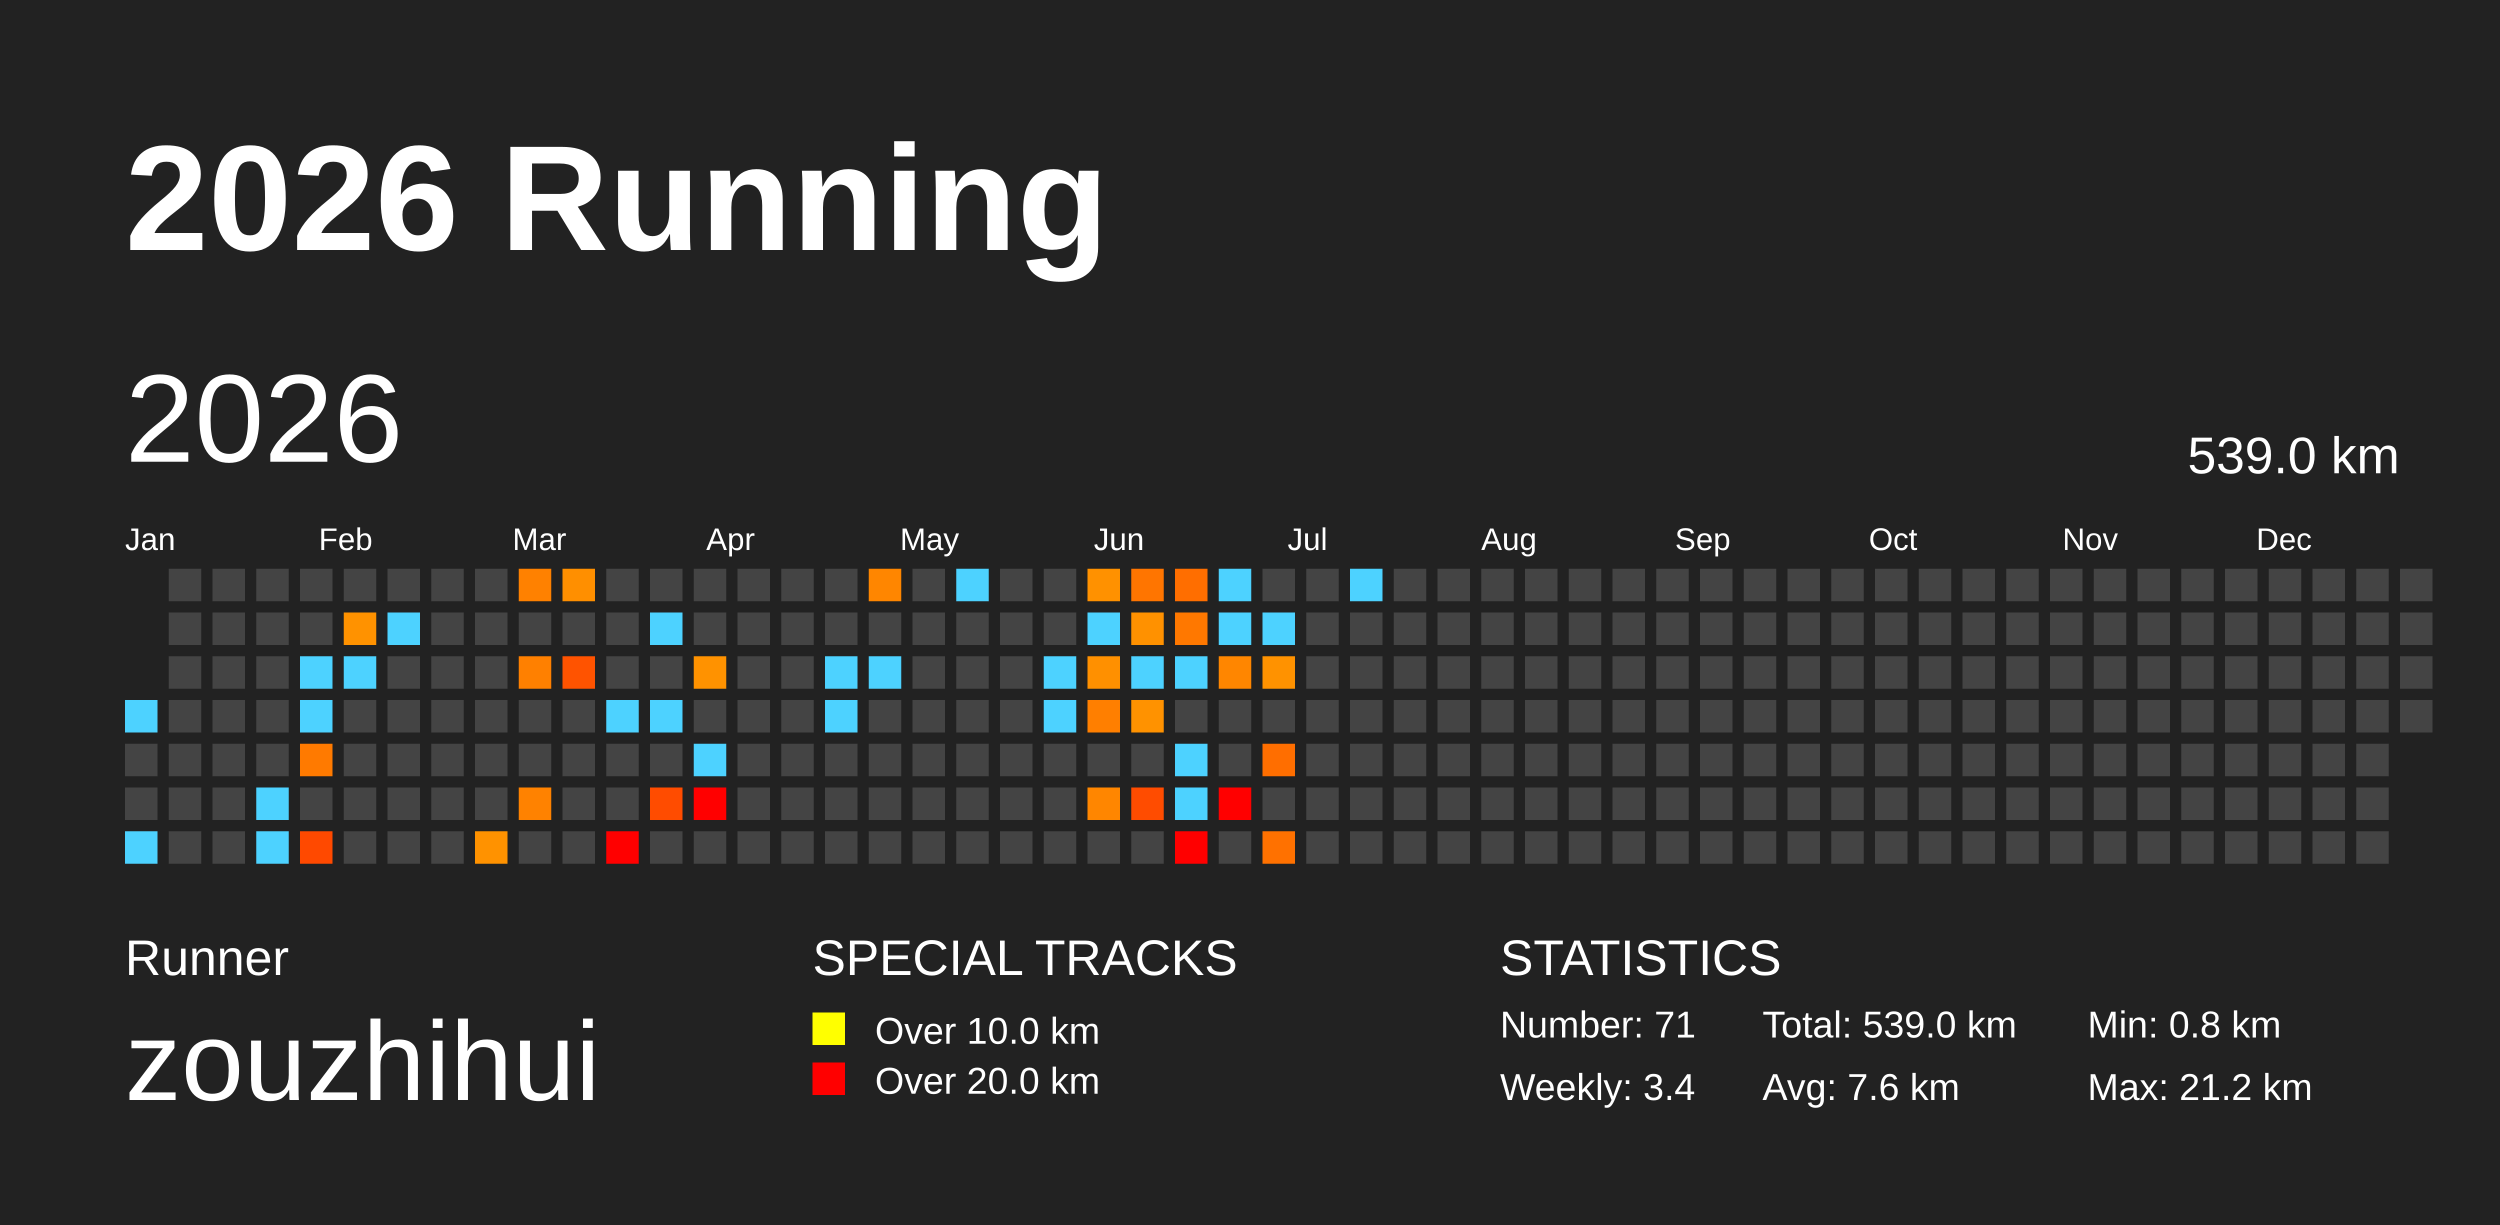
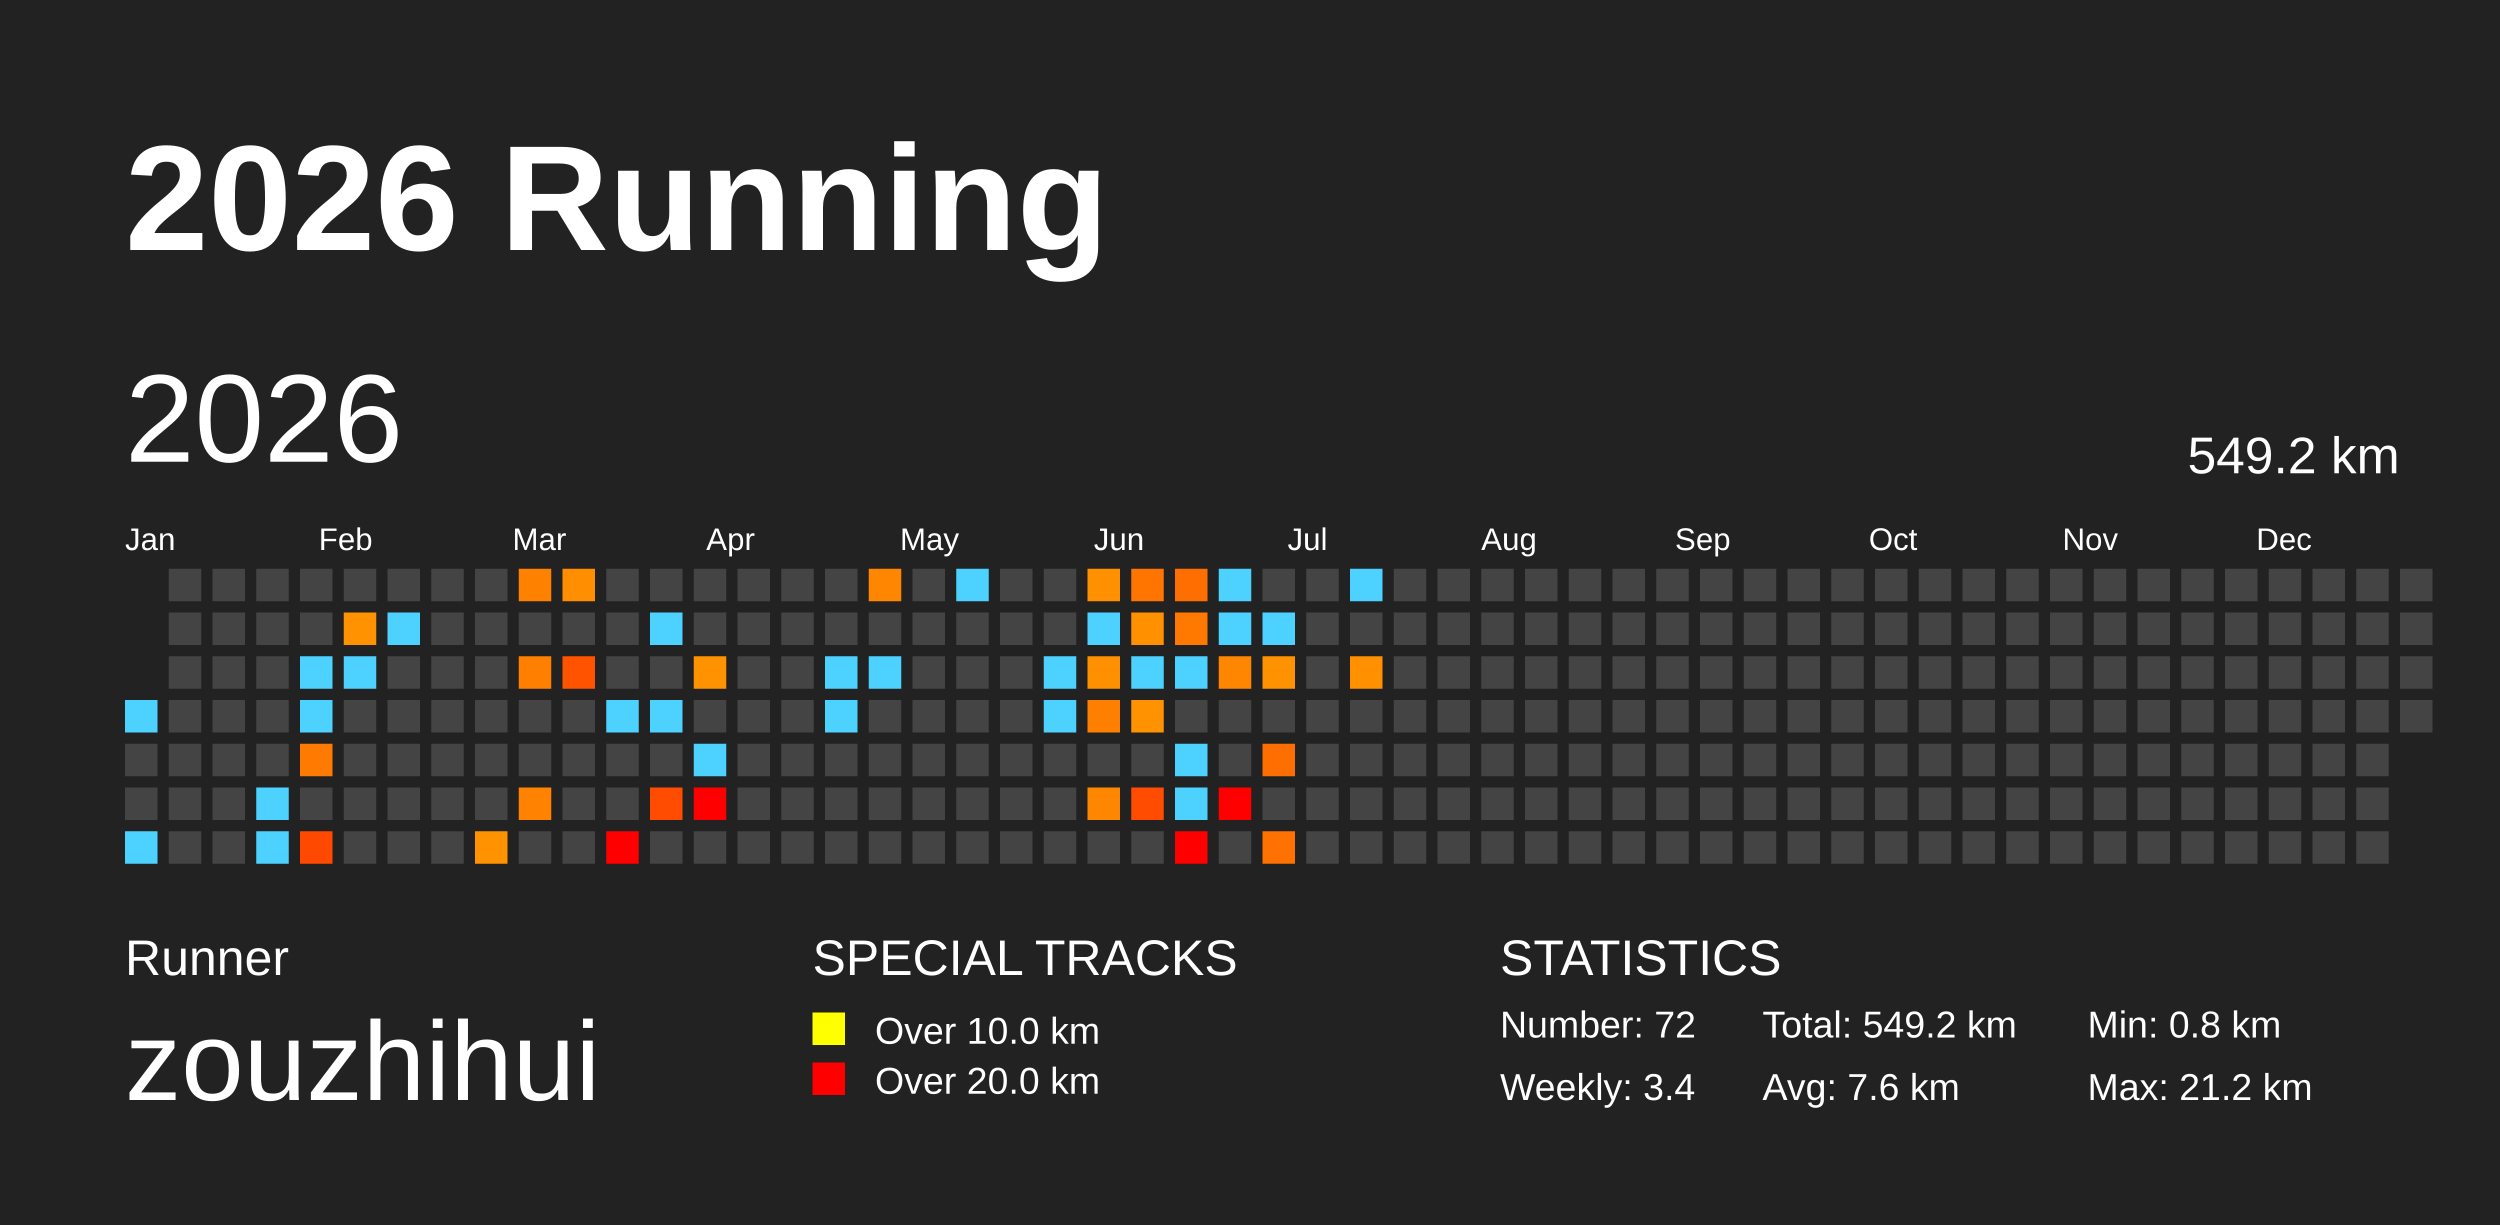
<svg xmlns="http://www.w3.org/2000/svg" baseProfile="full" height="98mm" version="1.1" viewBox="0,0,200,98" width="200mm">
  <defs />
  <rect fill="#222222" height="98" width="200" x="0" y="0" />
  <text fill="#FFFFFF" style="font-size:12px; font-family:Arial; font-weight:bold;" x="10" y="20">2026 Running</text>
  <text fill="#FFFFFF" style="font-size:4px; font-family:Arial" x="10" y="78">Runner</text>
  <text fill="#FFFFFF" style="font-size:9px; font-family:Arial" x="10" y="88">zouzhihui</text>
  <text fill="#FFFFFF" style="font-size:4px; font-family:Arial" x="65" y="78">SPECIAL TRACKS</text>
  <rect fill="yellow" height="2.6" width="2.6" x="65" y="81" />
  <text fill="#FFFFFF" style="font-size:3px; font-family:Arial" x="70" y="83.5">Over 10.0 km</text>
  <rect fill="red" height="2.6" width="2.6" x="65" y="85" />
  <text fill="#FFFFFF" style="font-size:3px; font-family:Arial" x="70" y="87.5">Over 20.0 km</text>
  <text fill="#FFFFFF" style="font-size:4px; font-family:Arial" x="120" y="78">STATISTICS</text>
-   <text fill="#FFFFFF" style="font-size:3px; font-family:Arial" x="120" y="83">Number: 71</text>
+   <text fill="#FFFFFF" style="font-size:3px; font-family:Arial" x="120" y="83">Number: 72</text>
  <text fill="#FFFFFF" style="font-size:3px; font-family:Arial" x="120" y="88">Weekly: 3.4</text>
-   <text fill="#FFFFFF" style="font-size:3px; font-family:Arial" x="141" y="83">Total: 539.0 km</text>
+   <text fill="#FFFFFF" style="font-size:3px; font-family:Arial" x="141" y="83">Total: 549.2 km</text>
  <text fill="#FFFFFF" style="font-size:3px; font-family:Arial" x="141" y="88">Avg: 7.6 km</text>
  <text fill="#FFFFFF" style="font-size:3px; font-family:Arial" x="167" y="83">Min: 0.8 km</text>
  <text fill="#FFFFFF" style="font-size:3px; font-family:Arial" x="167" y="88">Max: 21.2 km</text>
  <text dominant-baseline="hanging" fill="#FFFFFF" style="font-size:10.0px; font-family:Arial;" x="10" y="30">2026</text>
-   <text dominant-baseline="hanging" fill="#FFFFFF" style="font-size:4.125px; font-family:Arial;" x="175" y="35">539.0 km</text>
+   <text dominant-baseline="hanging" fill="#FFFFFF" style="font-size:4.125px; font-family:Arial;" x="175" y="35">549.2 km</text>
  <text fill="#FFFFFF" style="font-size:2.5px; font-family:Arial" x="10.0" y="44">Jan</text>
  <text fill="#FFFFFF" style="font-size:2.5px; font-family:Arial" x="25.5" y="44">Feb</text>
  <text fill="#FFFFFF" style="font-size:2.5px; font-family:Arial" x="41.0" y="44">Mar</text>
  <text fill="#FFFFFF" style="font-size:2.5px; font-family:Arial" x="56.5" y="44">Apr</text>
  <text fill="#FFFFFF" style="font-size:2.5px; font-family:Arial" x="72.0" y="44">May</text>
  <text fill="#FFFFFF" style="font-size:2.5px; font-family:Arial" x="87.5" y="44">Jun</text>
  <text fill="#FFFFFF" style="font-size:2.5px; font-family:Arial" x="103.0" y="44">Jul</text>
  <text fill="#FFFFFF" style="font-size:2.5px; font-family:Arial" x="118.5" y="44">Aug</text>
  <text fill="#FFFFFF" style="font-size:2.5px; font-family:Arial" x="134.0" y="44">Sep</text>
  <text fill="#FFFFFF" style="font-size:2.5px; font-family:Arial" x="149.5" y="44">Oct</text>
  <text fill="#FFFFFF" style="font-size:2.5px; font-family:Arial" x="165.0" y="44">Nov</text>
  <text fill="#FFFFFF" style="font-size:2.5px; font-family:Arial" x="180.5" y="44">Dec</text>
  <rect fill="#4dd2ff" height="2.6" width="2.6" x="10.0" y="56.0" />
  <rect fill="#444444" height="2.6" width="2.6" x="10.0" y="59.5" />
  <rect fill="#444444" height="2.6" width="2.6" x="10.0" y="63.0" />
  <rect fill="#4dd2ff" height="2.6" width="2.6" x="10.0" y="66.5" />
  <rect fill="#444444" height="2.6" width="2.6" x="13.5" y="45.5" />
  <rect fill="#444444" height="2.6" width="2.6" x="13.5" y="49.0" />
  <rect fill="#444444" height="2.6" width="2.6" x="13.5" y="52.5" />
  <rect fill="#444444" height="2.6" width="2.6" x="13.5" y="56.0" />
  <rect fill="#444444" height="2.6" width="2.6" x="13.5" y="59.5" />
  <rect fill="#444444" height="2.6" width="2.6" x="13.5" y="63.0" />
  <rect fill="#444444" height="2.6" width="2.6" x="13.5" y="66.5" />
  <rect fill="#444444" height="2.6" width="2.6" x="17.0" y="45.5" />
  <rect fill="#444444" height="2.6" width="2.6" x="17.0" y="49.0" />
  <rect fill="#444444" height="2.6" width="2.6" x="17.0" y="52.5" />
  <rect fill="#444444" height="2.6" width="2.6" x="17.0" y="56.0" />
  <rect fill="#444444" height="2.6" width="2.6" x="17.0" y="59.5" />
  <rect fill="#444444" height="2.6" width="2.6" x="17.0" y="63.0" />
  <rect fill="#444444" height="2.6" width="2.6" x="17.0" y="66.5" />
  <rect fill="#444444" height="2.6" width="2.6" x="20.5" y="45.5" />
  <rect fill="#444444" height="2.6" width="2.6" x="20.5" y="49.0" />
  <rect fill="#444444" height="2.6" width="2.6" x="20.5" y="52.5" />
  <rect fill="#444444" height="2.6" width="2.6" x="20.5" y="56.0" />
  <rect fill="#444444" height="2.6" width="2.6" x="20.5" y="59.5" />
  <rect fill="#4dd2ff" height="2.6" width="2.6" x="20.5" y="63.0" />
  <rect fill="#4dd2ff" height="2.6" width="2.6" x="20.5" y="66.5" />
  <rect fill="#444444" height="2.6" width="2.6" x="24.0" y="45.5" />
  <rect fill="#444444" height="2.6" width="2.6" x="24.0" y="49.0" />
  <rect fill="#4dd2ff" height="2.6" width="2.6" x="24.0" y="52.5" />
  <rect fill="#4dd2ff" height="2.6" width="2.6" x="24.0" y="56.0" />
  <rect fill="#ff7a00" height="2.6" width="2.6" x="24.0" y="59.5" />
  <rect fill="#444444" height="2.6" width="2.6" x="24.0" y="63.0" />
  <rect fill="#ff4900" height="2.6" width="2.6" x="24.0" y="66.5" />
  <rect fill="#444444" height="2.6" width="2.6" x="27.5" y="45.5" />
  <rect fill="#ff9200" height="2.6" width="2.6" x="27.5" y="49.0" />
  <rect fill="#4dd2ff" height="2.6" width="2.6" x="27.5" y="52.5" />
  <rect fill="#444444" height="2.6" width="2.6" x="27.5" y="56.0" />
  <rect fill="#444444" height="2.6" width="2.6" x="27.5" y="59.5" />
  <rect fill="#444444" height="2.6" width="2.6" x="27.5" y="63.0" />
  <rect fill="#444444" height="2.6" width="2.6" x="27.5" y="66.5" />
  <rect fill="#444444" height="2.6" width="2.6" x="31.0" y="45.5" />
  <rect fill="#4dd2ff" height="2.6" width="2.6" x="31.0" y="49.0" />
  <rect fill="#444444" height="2.6" width="2.6" x="31.0" y="52.5" />
  <rect fill="#444444" height="2.6" width="2.6" x="31.0" y="56.0" />
  <rect fill="#444444" height="2.6" width="2.6" x="31.0" y="59.5" />
  <rect fill="#444444" height="2.6" width="2.6" x="31.0" y="63.0" />
  <rect fill="#444444" height="2.6" width="2.6" x="31.0" y="66.5" />
  <rect fill="#444444" height="2.6" width="2.6" x="34.5" y="45.5" />
  <rect fill="#444444" height="2.6" width="2.6" x="34.5" y="49.0" />
  <rect fill="#444444" height="2.6" width="2.6" x="34.5" y="52.5" />
  <rect fill="#444444" height="2.6" width="2.6" x="34.5" y="56.0" />
  <rect fill="#444444" height="2.6" width="2.6" x="34.5" y="59.5" />
  <rect fill="#444444" height="2.6" width="2.6" x="34.5" y="63.0" />
  <rect fill="#444444" height="2.6" width="2.6" x="34.5" y="66.5" />
  <rect fill="#444444" height="2.6" width="2.6" x="38.0" y="45.5" />
  <rect fill="#444444" height="2.6" width="2.6" x="38.0" y="49.0" />
  <rect fill="#444444" height="2.6" width="2.6" x="38.0" y="52.5" />
  <rect fill="#444444" height="2.6" width="2.6" x="38.0" y="56.0" />
  <rect fill="#444444" height="2.6" width="2.6" x="38.0" y="59.5" />
  <rect fill="#444444" height="2.6" width="2.6" x="38.0" y="63.0" />
  <rect fill="#ff9200" height="2.6" width="2.6" x="38.0" y="66.5" />
  <rect fill="#ff8100" height="2.6" width="2.6" x="41.5" y="45.5" />
  <rect fill="#444444" height="2.6" width="2.6" x="41.5" y="49.0" />
  <rect fill="#ff8000" height="2.6" width="2.6" x="41.5" y="52.5" />
  <rect fill="#444444" height="2.6" width="2.6" x="41.5" y="56.0" />
  <rect fill="#444444" height="2.6" width="2.6" x="41.5" y="59.5" />
  <rect fill="#ff8200" height="2.6" width="2.6" x="41.5" y="63.0" />
  <rect fill="#444444" height="2.6" width="2.6" x="41.5" y="66.5" />
  <rect fill="#ff8f00" height="2.6" width="2.6" x="45.0" y="45.5" />
  <rect fill="#444444" height="2.6" width="2.6" x="45.0" y="49.0" />
  <rect fill="#ff5300" height="2.6" width="2.6" x="45.0" y="52.5" />
  <rect fill="#444444" height="2.6" width="2.6" x="45.0" y="56.0" />
  <rect fill="#444444" height="2.6" width="2.6" x="45.0" y="59.5" />
  <rect fill="#444444" height="2.6" width="2.6" x="45.0" y="63.0" />
  <rect fill="#444444" height="2.6" width="2.6" x="45.0" y="66.5" />
  <rect fill="#444444" height="2.6" width="2.6" x="48.5" y="45.5" />
  <rect fill="#444444" height="2.6" width="2.6" x="48.5" y="49.0" />
  <rect fill="#444444" height="2.6" width="2.6" x="48.5" y="52.5" />
  <rect fill="#4dd2ff" height="2.6" width="2.6" x="48.5" y="56.0" />
  <rect fill="#444444" height="2.6" width="2.6" x="48.5" y="59.5" />
  <rect fill="#444444" height="2.6" width="2.6" x="48.5" y="63.0" />
  <rect fill="red" height="2.6" width="2.6" x="48.5" y="66.5" />
  <rect fill="#444444" height="2.6" width="2.6" x="52.0" y="45.5" />
  <rect fill="#4dd2ff" height="2.6" width="2.6" x="52.0" y="49.0" />
  <rect fill="#444444" height="2.6" width="2.6" x="52.0" y="52.5" />
  <rect fill="#4dd2ff" height="2.6" width="2.6" x="52.0" y="56.0" />
  <rect fill="#444444" height="2.6" width="2.6" x="52.0" y="59.5" />
  <rect fill="#ff4c00" height="2.6" width="2.6" x="52.0" y="63.0" />
  <rect fill="#444444" height="2.6" width="2.6" x="52.0" y="66.5" />
  <rect fill="#444444" height="2.6" width="2.6" x="55.5" y="45.5" />
  <rect fill="#444444" height="2.6" width="2.6" x="55.5" y="49.0" />
  <rect fill="#ff9200" height="2.6" width="2.6" x="55.5" y="52.5" />
  <rect fill="#444444" height="2.6" width="2.6" x="55.5" y="56.0" />
  <rect fill="#4dd2ff" height="2.6" width="2.6" x="55.5" y="59.5" />
  <rect fill="red" height="2.6" width="2.6" x="55.5" y="63.0" />
  <rect fill="#444444" height="2.6" width="2.6" x="55.5" y="66.5" />
  <rect fill="#444444" height="2.6" width="2.6" x="59.0" y="45.5" />
  <rect fill="#444444" height="2.6" width="2.6" x="59.0" y="49.0" />
  <rect fill="#444444" height="2.6" width="2.6" x="59.0" y="52.5" />
  <rect fill="#444444" height="2.6" width="2.6" x="59.0" y="56.0" />
  <rect fill="#444444" height="2.6" width="2.6" x="59.0" y="59.5" />
  <rect fill="#444444" height="2.6" width="2.6" x="59.0" y="63.0" />
  <rect fill="#444444" height="2.6" width="2.6" x="59.0" y="66.5" />
  <rect fill="#444444" height="2.6" width="2.6" x="62.5" y="45.5" />
  <rect fill="#444444" height="2.6" width="2.6" x="62.5" y="49.0" />
  <rect fill="#444444" height="2.6" width="2.6" x="62.5" y="52.5" />
  <rect fill="#444444" height="2.6" width="2.6" x="62.5" y="56.0" />
  <rect fill="#444444" height="2.6" width="2.6" x="62.5" y="59.5" />
  <rect fill="#444444" height="2.6" width="2.6" x="62.5" y="63.0" />
  <rect fill="#444444" height="2.6" width="2.6" x="62.5" y="66.5" />
  <rect fill="#444444" height="2.6" width="2.6" x="66.0" y="45.5" />
  <rect fill="#444444" height="2.6" width="2.6" x="66.0" y="49.0" />
  <rect fill="#4dd2ff" height="2.6" width="2.6" x="66.0" y="52.5" />
  <rect fill="#4dd2ff" height="2.6" width="2.6" x="66.0" y="56.0" />
  <rect fill="#444444" height="2.6" width="2.6" x="66.0" y="59.5" />
  <rect fill="#444444" height="2.6" width="2.6" x="66.0" y="63.0" />
  <rect fill="#444444" height="2.6" width="2.6" x="66.0" y="66.5" />
  <rect fill="#ff8600" height="2.6" width="2.6" x="69.5" y="45.5" />
  <rect fill="#444444" height="2.6" width="2.6" x="69.5" y="49.0" />
  <rect fill="#4dd2ff" height="2.6" width="2.6" x="69.5" y="52.5" />
  <rect fill="#444444" height="2.6" width="2.6" x="69.5" y="56.0" />
  <rect fill="#444444" height="2.6" width="2.6" x="69.5" y="59.5" />
  <rect fill="#444444" height="2.6" width="2.6" x="69.5" y="63.0" />
  <rect fill="#444444" height="2.6" width="2.6" x="69.5" y="66.5" />
  <rect fill="#444444" height="2.6" width="2.6" x="73.0" y="45.5" />
  <rect fill="#444444" height="2.6" width="2.6" x="73.0" y="49.0" />
  <rect fill="#444444" height="2.6" width="2.6" x="73.0" y="52.5" />
  <rect fill="#444444" height="2.6" width="2.6" x="73.0" y="56.0" />
  <rect fill="#444444" height="2.6" width="2.6" x="73.0" y="59.5" />
  <rect fill="#444444" height="2.6" width="2.6" x="73.0" y="63.0" />
  <rect fill="#444444" height="2.6" width="2.6" x="73.0" y="66.5" />
  <rect fill="#4dd2ff" height="2.6" width="2.6" x="76.5" y="45.5" />
  <rect fill="#444444" height="2.6" width="2.6" x="76.5" y="49.0" />
  <rect fill="#444444" height="2.6" width="2.6" x="76.5" y="52.5" />
  <rect fill="#444444" height="2.6" width="2.6" x="76.5" y="56.0" />
  <rect fill="#444444" height="2.6" width="2.6" x="76.5" y="59.5" />
  <rect fill="#444444" height="2.6" width="2.6" x="76.5" y="63.0" />
  <rect fill="#444444" height="2.6" width="2.6" x="76.5" y="66.5" />
  <rect fill="#444444" height="2.6" width="2.6" x="80.0" y="45.5" />
  <rect fill="#444444" height="2.6" width="2.6" x="80.0" y="49.0" />
  <rect fill="#444444" height="2.6" width="2.6" x="80.0" y="52.5" />
  <rect fill="#444444" height="2.6" width="2.6" x="80.0" y="56.0" />
  <rect fill="#444444" height="2.6" width="2.6" x="80.0" y="59.5" />
  <rect fill="#444444" height="2.6" width="2.6" x="80.0" y="63.0" />
  <rect fill="#444444" height="2.6" width="2.6" x="80.0" y="66.5" />
  <rect fill="#444444" height="2.6" width="2.6" x="83.5" y="45.5" />
  <rect fill="#444444" height="2.6" width="2.6" x="83.5" y="49.0" />
  <rect fill="#4dd2ff" height="2.6" width="2.6" x="83.5" y="52.5" />
  <rect fill="#4dd2ff" height="2.6" width="2.6" x="83.5" y="56.0" />
  <rect fill="#444444" height="2.6" width="2.6" x="83.5" y="59.5" />
  <rect fill="#444444" height="2.6" width="2.6" x="83.5" y="63.0" />
  <rect fill="#444444" height="2.6" width="2.6" x="83.5" y="66.5" />
  <rect fill="#ff9100" height="2.6" width="2.6" x="87.0" y="45.5" />
  <rect fill="#4dd2ff" height="2.6" width="2.6" x="87.0" y="49.0" />
  <rect fill="#ff9000" height="2.6" width="2.6" x="87.0" y="52.5" />
  <rect fill="#ff7f00" height="2.6" width="2.6" x="87.0" y="56.0" />
  <rect fill="#444444" height="2.6" width="2.6" x="87.0" y="59.5" />
  <rect fill="#ff8600" height="2.6" width="2.6" x="87.0" y="63.0" />
  <rect fill="#444444" height="2.6" width="2.6" x="87.0" y="66.5" />
  <rect fill="#ff7500" height="2.6" width="2.6" x="90.5" y="45.5" />
  <rect fill="#ff9100" height="2.6" width="2.6" x="90.5" y="49.0" />
  <rect fill="#4dd2ff" height="2.6" width="2.6" x="90.5" y="52.5" />
  <rect fill="#ff9200" height="2.6" width="2.6" x="90.5" y="56.0" />
  <rect fill="#444444" height="2.6" width="2.6" x="90.5" y="59.5" />
  <rect fill="#ff4c00" height="2.6" width="2.6" x="90.5" y="63.0" />
  <rect fill="#444444" height="2.6" width="2.6" x="90.5" y="66.5" />
  <rect fill="#ff6e00" height="2.6" width="2.6" x="94.0" y="45.5" />
  <rect fill="#ff7800" height="2.6" width="2.6" x="94.0" y="49.0" />
  <rect fill="#4dd2ff" height="2.6" width="2.6" x="94.0" y="52.5" />
  <rect fill="#444444" height="2.6" width="2.6" x="94.0" y="56.0" />
  <rect fill="#4dd2ff" height="2.6" width="2.6" x="94.0" y="59.5" />
  <rect fill="#4dd2ff" height="2.6" width="2.6" x="94.0" y="63.0" />
  <rect fill="red" height="2.6" width="2.6" x="94.0" y="66.5" />
  <rect fill="#4dd2ff" height="2.6" width="2.6" x="97.5" y="45.5" />
  <rect fill="#4dd2ff" height="2.6" width="2.6" x="97.5" y="49.0" />
  <rect fill="#ff8600" height="2.6" width="2.6" x="97.5" y="52.5" />
  <rect fill="#444444" height="2.6" width="2.6" x="97.5" y="56.0" />
  <rect fill="#444444" height="2.6" width="2.6" x="97.5" y="59.5" />
  <rect fill="red" height="2.6" width="2.6" x="97.5" y="63.0" />
  <rect fill="#444444" height="2.6" width="2.6" x="97.5" y="66.5" />
  <rect fill="#444444" height="2.6" width="2.6" x="101.0" y="45.5" />
  <rect fill="#4dd2ff" height="2.6" width="2.6" x="101.0" y="49.0" />
  <rect fill="#ff9200" height="2.6" width="2.6" x="101.0" y="52.5" />
  <rect fill="#444444" height="2.6" width="2.6" x="101.0" y="56.0" />
  <rect fill="#ff6e00" height="2.6" width="2.6" x="101.0" y="59.5" />
  <rect fill="#444444" height="2.6" width="2.6" x="101.0" y="63.0" />
  <rect fill="#ff7100" height="2.6" width="2.6" x="101.0" y="66.5" />
  <rect fill="#444444" height="2.6" width="2.6" x="104.5" y="45.5" />
  <rect fill="#444444" height="2.6" width="2.6" x="104.5" y="49.0" />
  <rect fill="#444444" height="2.6" width="2.6" x="104.5" y="52.5" />
  <rect fill="#444444" height="2.6" width="2.6" x="104.5" y="56.0" />
  <rect fill="#444444" height="2.6" width="2.6" x="104.5" y="59.5" />
  <rect fill="#444444" height="2.6" width="2.6" x="104.5" y="63.0" />
  <rect fill="#444444" height="2.6" width="2.6" x="104.5" y="66.5" />
  <rect fill="#4dd2ff" height="2.6" width="2.6" x="108.0" y="45.5" />
  <rect fill="#444444" height="2.6" width="2.6" x="108.0" y="49.0" />
-   <rect fill="#444444" height="2.6" width="2.6" x="108.0" y="52.5" />
+   <rect fill="#ff9000" height="2.6" width="2.6" x="108.0" y="52.5" />
  <rect fill="#444444" height="2.6" width="2.6" x="108.0" y="56.0" />
  <rect fill="#444444" height="2.6" width="2.6" x="108.0" y="59.5" />
  <rect fill="#444444" height="2.6" width="2.6" x="108.0" y="63.0" />
  <rect fill="#444444" height="2.6" width="2.6" x="108.0" y="66.5" />
  <rect fill="#444444" height="2.6" width="2.6" x="111.5" y="45.5" />
  <rect fill="#444444" height="2.6" width="2.6" x="111.5" y="49.0" />
  <rect fill="#444444" height="2.6" width="2.6" x="111.5" y="52.5" />
  <rect fill="#444444" height="2.6" width="2.6" x="111.5" y="56.0" />
  <rect fill="#444444" height="2.6" width="2.6" x="111.5" y="59.5" />
  <rect fill="#444444" height="2.6" width="2.6" x="111.5" y="63.0" />
  <rect fill="#444444" height="2.6" width="2.6" x="111.5" y="66.5" />
  <rect fill="#444444" height="2.6" width="2.6" x="115.0" y="45.5" />
  <rect fill="#444444" height="2.6" width="2.6" x="115.0" y="49.0" />
  <rect fill="#444444" height="2.6" width="2.6" x="115.0" y="52.5" />
  <rect fill="#444444" height="2.6" width="2.6" x="115.0" y="56.0" />
  <rect fill="#444444" height="2.6" width="2.6" x="115.0" y="59.5" />
  <rect fill="#444444" height="2.6" width="2.6" x="115.0" y="63.0" />
  <rect fill="#444444" height="2.6" width="2.6" x="115.0" y="66.5" />
  <rect fill="#444444" height="2.6" width="2.6" x="118.5" y="45.5" />
  <rect fill="#444444" height="2.6" width="2.6" x="118.5" y="49.0" />
  <rect fill="#444444" height="2.6" width="2.6" x="118.5" y="52.5" />
  <rect fill="#444444" height="2.6" width="2.6" x="118.5" y="56.0" />
  <rect fill="#444444" height="2.6" width="2.6" x="118.5" y="59.5" />
  <rect fill="#444444" height="2.6" width="2.6" x="118.5" y="63.0" />
  <rect fill="#444444" height="2.6" width="2.6" x="118.5" y="66.5" />
  <rect fill="#444444" height="2.6" width="2.6" x="122.0" y="45.5" />
  <rect fill="#444444" height="2.6" width="2.6" x="122.0" y="49.0" />
  <rect fill="#444444" height="2.6" width="2.6" x="122.0" y="52.5" />
  <rect fill="#444444" height="2.6" width="2.6" x="122.0" y="56.0" />
  <rect fill="#444444" height="2.6" width="2.6" x="122.0" y="59.5" />
  <rect fill="#444444" height="2.6" width="2.6" x="122.0" y="63.0" />
  <rect fill="#444444" height="2.6" width="2.6" x="122.0" y="66.5" />
  <rect fill="#444444" height="2.6" width="2.6" x="125.5" y="45.5" />
  <rect fill="#444444" height="2.6" width="2.6" x="125.5" y="49.0" />
  <rect fill="#444444" height="2.6" width="2.6" x="125.5" y="52.5" />
  <rect fill="#444444" height="2.6" width="2.6" x="125.5" y="56.0" />
  <rect fill="#444444" height="2.6" width="2.6" x="125.5" y="59.5" />
  <rect fill="#444444" height="2.6" width="2.6" x="125.5" y="63.0" />
  <rect fill="#444444" height="2.6" width="2.6" x="125.5" y="66.5" />
  <rect fill="#444444" height="2.6" width="2.6" x="129.0" y="45.5" />
  <rect fill="#444444" height="2.6" width="2.6" x="129.0" y="49.0" />
  <rect fill="#444444" height="2.6" width="2.6" x="129.0" y="52.5" />
  <rect fill="#444444" height="2.6" width="2.6" x="129.0" y="56.0" />
  <rect fill="#444444" height="2.6" width="2.6" x="129.0" y="59.5" />
  <rect fill="#444444" height="2.6" width="2.6" x="129.0" y="63.0" />
  <rect fill="#444444" height="2.6" width="2.6" x="129.0" y="66.5" />
  <rect fill="#444444" height="2.6" width="2.6" x="132.5" y="45.5" />
  <rect fill="#444444" height="2.6" width="2.6" x="132.5" y="49.0" />
  <rect fill="#444444" height="2.6" width="2.6" x="132.5" y="52.5" />
  <rect fill="#444444" height="2.6" width="2.6" x="132.5" y="56.0" />
  <rect fill="#444444" height="2.6" width="2.6" x="132.5" y="59.5" />
  <rect fill="#444444" height="2.6" width="2.6" x="132.5" y="63.0" />
  <rect fill="#444444" height="2.6" width="2.6" x="132.5" y="66.5" />
  <rect fill="#444444" height="2.6" width="2.6" x="136.0" y="45.5" />
  <rect fill="#444444" height="2.6" width="2.6" x="136.0" y="49.0" />
  <rect fill="#444444" height="2.6" width="2.6" x="136.0" y="52.5" />
  <rect fill="#444444" height="2.6" width="2.6" x="136.0" y="56.0" />
  <rect fill="#444444" height="2.6" width="2.6" x="136.0" y="59.5" />
  <rect fill="#444444" height="2.6" width="2.6" x="136.0" y="63.0" />
  <rect fill="#444444" height="2.6" width="2.6" x="136.0" y="66.5" />
  <rect fill="#444444" height="2.6" width="2.6" x="139.5" y="45.5" />
  <rect fill="#444444" height="2.6" width="2.6" x="139.5" y="49.0" />
  <rect fill="#444444" height="2.6" width="2.6" x="139.5" y="52.5" />
  <rect fill="#444444" height="2.6" width="2.6" x="139.5" y="56.0" />
  <rect fill="#444444" height="2.6" width="2.6" x="139.5" y="59.5" />
  <rect fill="#444444" height="2.6" width="2.6" x="139.5" y="63.0" />
  <rect fill="#444444" height="2.6" width="2.6" x="139.5" y="66.5" />
  <rect fill="#444444" height="2.6" width="2.6" x="143.0" y="45.5" />
  <rect fill="#444444" height="2.6" width="2.6" x="143.0" y="49.0" />
  <rect fill="#444444" height="2.6" width="2.6" x="143.0" y="52.5" />
  <rect fill="#444444" height="2.6" width="2.6" x="143.0" y="56.0" />
  <rect fill="#444444" height="2.6" width="2.6" x="143.0" y="59.5" />
  <rect fill="#444444" height="2.6" width="2.6" x="143.0" y="63.0" />
  <rect fill="#444444" height="2.6" width="2.6" x="143.0" y="66.5" />
  <rect fill="#444444" height="2.6" width="2.6" x="146.5" y="45.5" />
  <rect fill="#444444" height="2.6" width="2.6" x="146.5" y="49.0" />
  <rect fill="#444444" height="2.6" width="2.6" x="146.5" y="52.5" />
  <rect fill="#444444" height="2.6" width="2.6" x="146.5" y="56.0" />
  <rect fill="#444444" height="2.6" width="2.6" x="146.5" y="59.5" />
  <rect fill="#444444" height="2.6" width="2.6" x="146.5" y="63.0" />
  <rect fill="#444444" height="2.6" width="2.6" x="146.5" y="66.5" />
  <rect fill="#444444" height="2.6" width="2.6" x="150.0" y="45.5" />
  <rect fill="#444444" height="2.6" width="2.6" x="150.0" y="49.0" />
  <rect fill="#444444" height="2.6" width="2.6" x="150.0" y="52.5" />
  <rect fill="#444444" height="2.6" width="2.6" x="150.0" y="56.0" />
  <rect fill="#444444" height="2.6" width="2.6" x="150.0" y="59.5" />
  <rect fill="#444444" height="2.6" width="2.6" x="150.0" y="63.0" />
  <rect fill="#444444" height="2.6" width="2.6" x="150.0" y="66.5" />
  <rect fill="#444444" height="2.6" width="2.6" x="153.5" y="45.5" />
  <rect fill="#444444" height="2.6" width="2.6" x="153.5" y="49.0" />
  <rect fill="#444444" height="2.6" width="2.6" x="153.5" y="52.5" />
  <rect fill="#444444" height="2.6" width="2.6" x="153.5" y="56.0" />
  <rect fill="#444444" height="2.6" width="2.6" x="153.5" y="59.5" />
  <rect fill="#444444" height="2.6" width="2.6" x="153.5" y="63.0" />
  <rect fill="#444444" height="2.6" width="2.6" x="153.5" y="66.5" />
  <rect fill="#444444" height="2.6" width="2.6" x="157.0" y="45.5" />
  <rect fill="#444444" height="2.6" width="2.6" x="157.0" y="49.0" />
  <rect fill="#444444" height="2.6" width="2.6" x="157.0" y="52.5" />
  <rect fill="#444444" height="2.6" width="2.6" x="157.0" y="56.0" />
  <rect fill="#444444" height="2.6" width="2.6" x="157.0" y="59.5" />
  <rect fill="#444444" height="2.6" width="2.6" x="157.0" y="63.0" />
  <rect fill="#444444" height="2.6" width="2.6" x="157.0" y="66.5" />
  <rect fill="#444444" height="2.6" width="2.6" x="160.5" y="45.5" />
  <rect fill="#444444" height="2.6" width="2.6" x="160.5" y="49.0" />
  <rect fill="#444444" height="2.6" width="2.6" x="160.5" y="52.5" />
  <rect fill="#444444" height="2.6" width="2.6" x="160.5" y="56.0" />
  <rect fill="#444444" height="2.6" width="2.6" x="160.5" y="59.5" />
  <rect fill="#444444" height="2.6" width="2.6" x="160.5" y="63.0" />
  <rect fill="#444444" height="2.6" width="2.6" x="160.5" y="66.5" />
  <rect fill="#444444" height="2.6" width="2.6" x="164.0" y="45.5" />
  <rect fill="#444444" height="2.6" width="2.6" x="164.0" y="49.0" />
  <rect fill="#444444" height="2.6" width="2.6" x="164.0" y="52.5" />
  <rect fill="#444444" height="2.6" width="2.6" x="164.0" y="56.0" />
  <rect fill="#444444" height="2.6" width="2.6" x="164.0" y="59.5" />
  <rect fill="#444444" height="2.6" width="2.6" x="164.0" y="63.0" />
  <rect fill="#444444" height="2.6" width="2.6" x="164.0" y="66.5" />
  <rect fill="#444444" height="2.6" width="2.6" x="167.5" y="45.5" />
  <rect fill="#444444" height="2.6" width="2.6" x="167.5" y="49.0" />
  <rect fill="#444444" height="2.6" width="2.6" x="167.5" y="52.5" />
  <rect fill="#444444" height="2.6" width="2.6" x="167.5" y="56.0" />
  <rect fill="#444444" height="2.6" width="2.6" x="167.5" y="59.5" />
  <rect fill="#444444" height="2.6" width="2.6" x="167.5" y="63.0" />
  <rect fill="#444444" height="2.6" width="2.6" x="167.5" y="66.5" />
  <rect fill="#444444" height="2.6" width="2.6" x="171.0" y="45.5" />
  <rect fill="#444444" height="2.6" width="2.6" x="171.0" y="49.0" />
  <rect fill="#444444" height="2.6" width="2.6" x="171.0" y="52.5" />
  <rect fill="#444444" height="2.6" width="2.6" x="171.0" y="56.0" />
  <rect fill="#444444" height="2.6" width="2.6" x="171.0" y="59.5" />
  <rect fill="#444444" height="2.6" width="2.6" x="171.0" y="63.0" />
  <rect fill="#444444" height="2.6" width="2.6" x="171.0" y="66.5" />
  <rect fill="#444444" height="2.6" width="2.6" x="174.5" y="45.5" />
  <rect fill="#444444" height="2.6" width="2.6" x="174.5" y="49.0" />
  <rect fill="#444444" height="2.6" width="2.6" x="174.5" y="52.5" />
  <rect fill="#444444" height="2.6" width="2.6" x="174.5" y="56.0" />
  <rect fill="#444444" height="2.6" width="2.6" x="174.5" y="59.5" />
  <rect fill="#444444" height="2.6" width="2.6" x="174.5" y="63.0" />
  <rect fill="#444444" height="2.6" width="2.6" x="174.5" y="66.5" />
  <rect fill="#444444" height="2.6" width="2.6" x="178.0" y="45.5" />
  <rect fill="#444444" height="2.6" width="2.6" x="178.0" y="49.0" />
  <rect fill="#444444" height="2.6" width="2.6" x="178.0" y="52.5" />
  <rect fill="#444444" height="2.6" width="2.6" x="178.0" y="56.0" />
  <rect fill="#444444" height="2.6" width="2.6" x="178.0" y="59.5" />
  <rect fill="#444444" height="2.6" width="2.6" x="178.0" y="63.0" />
  <rect fill="#444444" height="2.6" width="2.6" x="178.0" y="66.5" />
  <rect fill="#444444" height="2.6" width="2.6" x="181.5" y="45.5" />
  <rect fill="#444444" height="2.6" width="2.6" x="181.5" y="49.0" />
  <rect fill="#444444" height="2.6" width="2.6" x="181.5" y="52.5" />
  <rect fill="#444444" height="2.6" width="2.6" x="181.5" y="56.0" />
  <rect fill="#444444" height="2.6" width="2.6" x="181.5" y="59.5" />
  <rect fill="#444444" height="2.6" width="2.6" x="181.5" y="63.0" />
  <rect fill="#444444" height="2.6" width="2.6" x="181.5" y="66.5" />
  <rect fill="#444444" height="2.6" width="2.6" x="185.0" y="45.5" />
  <rect fill="#444444" height="2.6" width="2.6" x="185.0" y="49.0" />
  <rect fill="#444444" height="2.6" width="2.6" x="185.0" y="52.5" />
  <rect fill="#444444" height="2.6" width="2.6" x="185.0" y="56.0" />
  <rect fill="#444444" height="2.6" width="2.6" x="185.0" y="59.5" />
  <rect fill="#444444" height="2.6" width="2.6" x="185.0" y="63.0" />
  <rect fill="#444444" height="2.6" width="2.6" x="185.0" y="66.5" />
  <rect fill="#444444" height="2.6" width="2.6" x="188.5" y="45.5" />
  <rect fill="#444444" height="2.6" width="2.6" x="188.5" y="49.0" />
  <rect fill="#444444" height="2.6" width="2.6" x="188.5" y="52.5" />
  <rect fill="#444444" height="2.6" width="2.6" x="188.5" y="56.0" />
  <rect fill="#444444" height="2.6" width="2.6" x="188.5" y="59.5" />
  <rect fill="#444444" height="2.6" width="2.6" x="188.5" y="63.0" />
  <rect fill="#444444" height="2.6" width="2.6" x="188.5" y="66.5" />
  <rect fill="#444444" height="2.6" width="2.6" x="192.0" y="45.5" />
  <rect fill="#444444" height="2.6" width="2.6" x="192.0" y="49.0" />
  <rect fill="#444444" height="2.6" width="2.6" x="192.0" y="52.5" />
  <rect fill="#444444" height="2.6" width="2.6" x="192.0" y="56.0" />
</svg>
